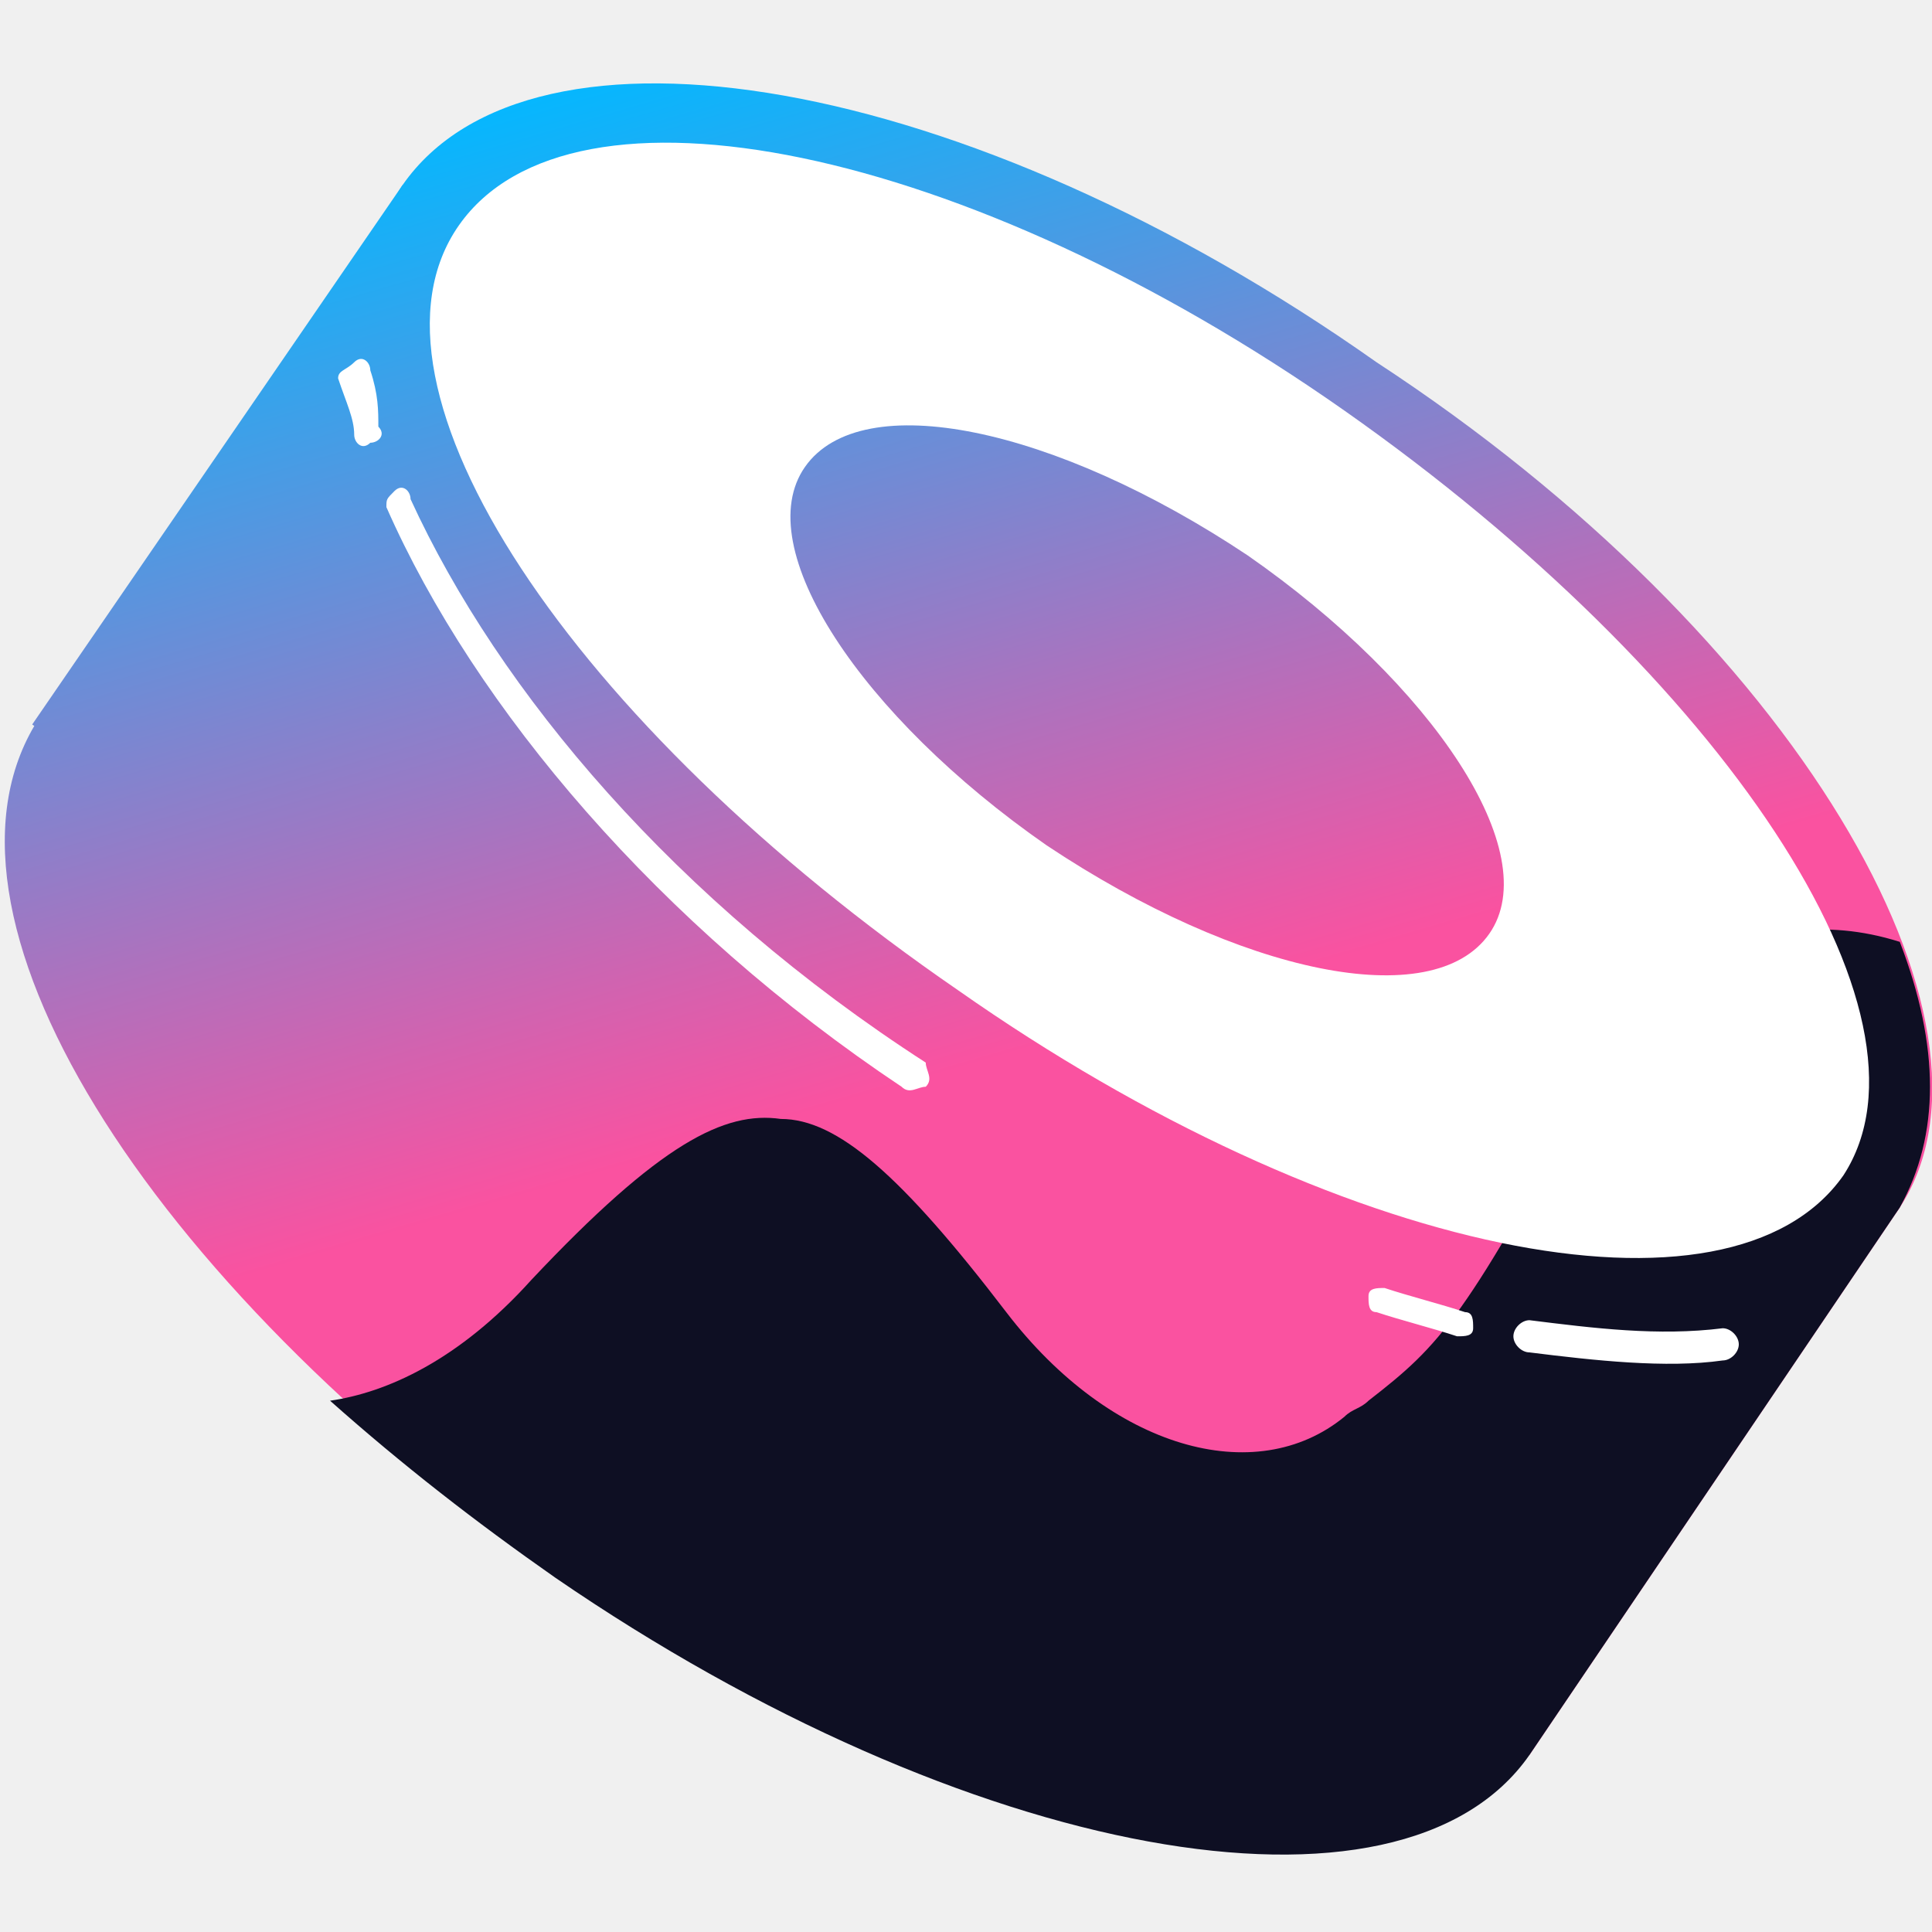
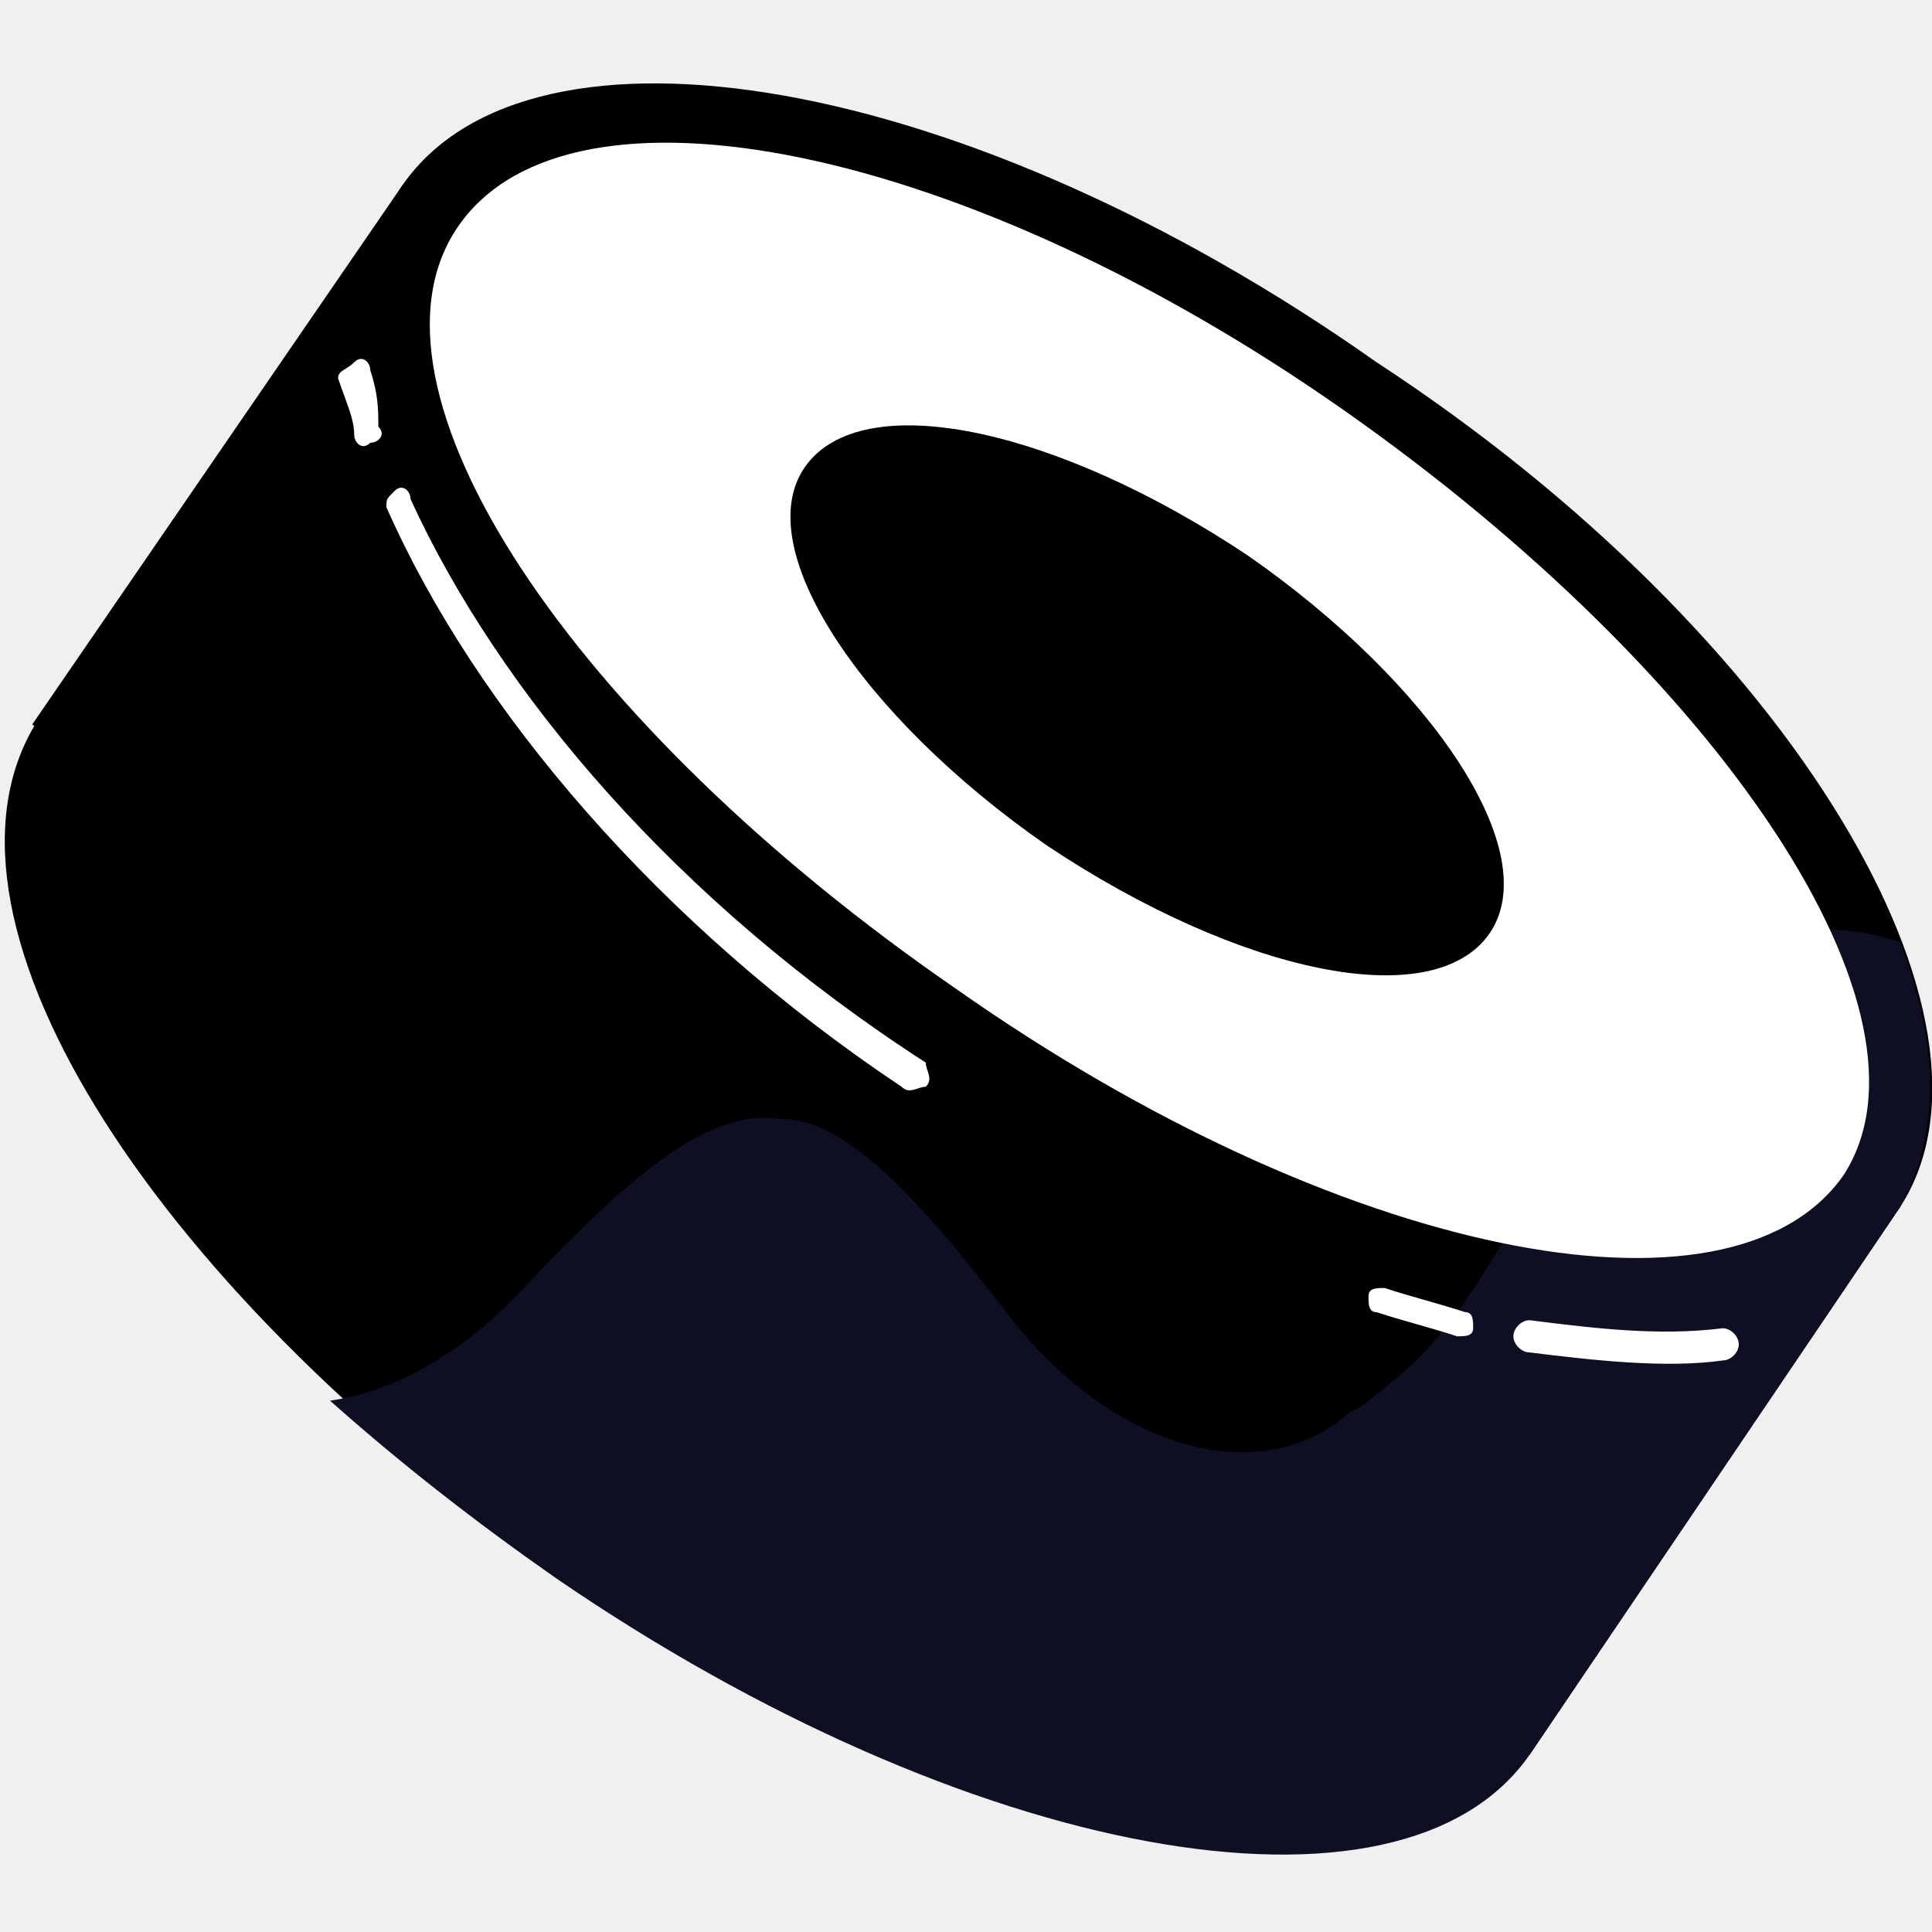
<svg xmlns="http://www.w3.org/2000/svg" xmlns:xlink="http://www.w3.org/1999/xlink" viewBox="0 0 24 24" xml:space="preserve">
  <defs>
    <path id="a" d="M0 0h24v24H0z" />
  </defs>
  <clipPath id="b">
    <use xlink:href="#a" overflow="visible" />
  </clipPath>
  <g clip-path="url(#b)">
    <linearGradient id="c" gradientUnits="userSpaceOnUse" x1="20.644" y1="1011.506" x2="24.333" y2="998.84" gradientTransform="matrix(1 0 0 -1 -12 1012)">
-       <stop offset="0" stop-color="#03b8ff" />
-       <stop offset="1" stop-color="#fa52a0" />
+       <stop offset="0" stopColor="#03b8ff" />
+       <stop offset="1" stopColor="#fa52a0" />
    </linearGradient>
    <path d="M5 2.3 23.6 15 19 21.8.4 9 5 2.3z" fill="url(#c)" />
    <linearGradient id="d" gradientUnits="userSpaceOnUse" x1="23.682" y1="1012.39" x2="27.37" y2="999.724" gradientTransform="matrix(1 0 0 -1 -12 1012)">
-       <stop offset="0" stop-color="#03b8ff" />
-       <stop offset="1" stop-color="#fa52a0" />
+       <stop offset="0" stopColor="#03b8ff" />
+       <stop offset="1" stopColor="#fa52a0" />
    </linearGradient>
    <path d="M23.6 15c-1.6 2.3-7 1.4-12.1-2.2C6.3 9.3 3.5 4.6 5 2.3 6.6 0 12 .9 17.1 4.5c5.2 3.4 8 8.2 6.5 10.5z" fill="url(#d)" />
    <linearGradient id="e" gradientUnits="userSpaceOnUse" x1="17.616" y1="1010.624" x2="21.305" y2="997.958" gradientTransform="matrix(1 0 0 -1 -12 1012)">
-       <stop offset="0" stop-color="#03b8ff" />
-       <stop offset="1" stop-color="#fa52a0" />
+       <stop offset="0" stopColor="#03b8ff" />
+       <stop offset="1" stopColor="#fa52a0" />
    </linearGradient>
    <path d="M19 21.7c-1.6 2.3-7 1.4-12.1-2.2s-8-8.2-6.4-10.6c1.6-2.3 7-1.4 12.1 2.2s7.9 8.3 6.4 10.6z" fill="url(#e)" />
    <path d="M23.6 15 19 21.8c-1.6 2.3-7 1.3-12.1-2.2-1-.7-1.9-1.4-2.8-2.2.7-.1 1.6-.5 2.5-1.5 1.6-1.7 2.4-2.1 3.1-2 .7 0 1.5.7 2.8 2.4 1.3 1.7 3.1 2.2 4.2 1.3.1-.1.2-.1.3-.2.9-.7 1.2-1 2.9-4.2.4-.8 1.8-2.1 3.7-1.5.5 1.3.5 2.4 0 3.3z" fill="#0e0f23" />
    <path d="M22.9 14.6c-1.4 2-6.3 1-11-2.3C7.1 9 4.3 4.8 5.7 2.8s6.3-1 11 2.3 7.5 7.5 6.2 9.5zm-4.4-3c-.7 1-3.1.5-5.5-1.1-2.3-1.6-3.7-3.7-3-4.7.7-1 3.1-.5 5.5 1.1 2.3 1.6 3.7 3.7 3 4.7z" fill-rule="evenodd" clip-rule="evenodd" fill="#fff" />
    <path d="M4.6 4.6c0-.1-.1-.2-.2-.1s-.2.1-.2.2c.1.3.2.5.2.7 0 .1.1.2.2.1.1 0 .2-.1.1-.2 0-.2 0-.4-.1-.7zm.5 1.6c0-.1-.1-.2-.2-.1s-.1.1-.1.2c1.1 2.5 3.4 5.2 6.4 7.2.1.1.2 0 .3 0 .1-.1 0-.2 0-.3-3.1-2-5.3-4.6-6.4-7zM17.2 16c-.1 0-.2 0-.2.1s0 .2.1.2c.3.1.7.2 1 .3.1 0 .2 0 .2-.1s0-.2-.1-.2c-.3-.1-.7-.2-1-.3zm1.8.4c-.1 0-.2.1-.2.2s.1.2.2.2c.8.1 1.7.2 2.4.1.1 0 .2-.1.2-.2s-.1-.2-.2-.2c-.8.1-1.6 0-2.4-.1z" fill="#fff" />
  </g>
</svg>
